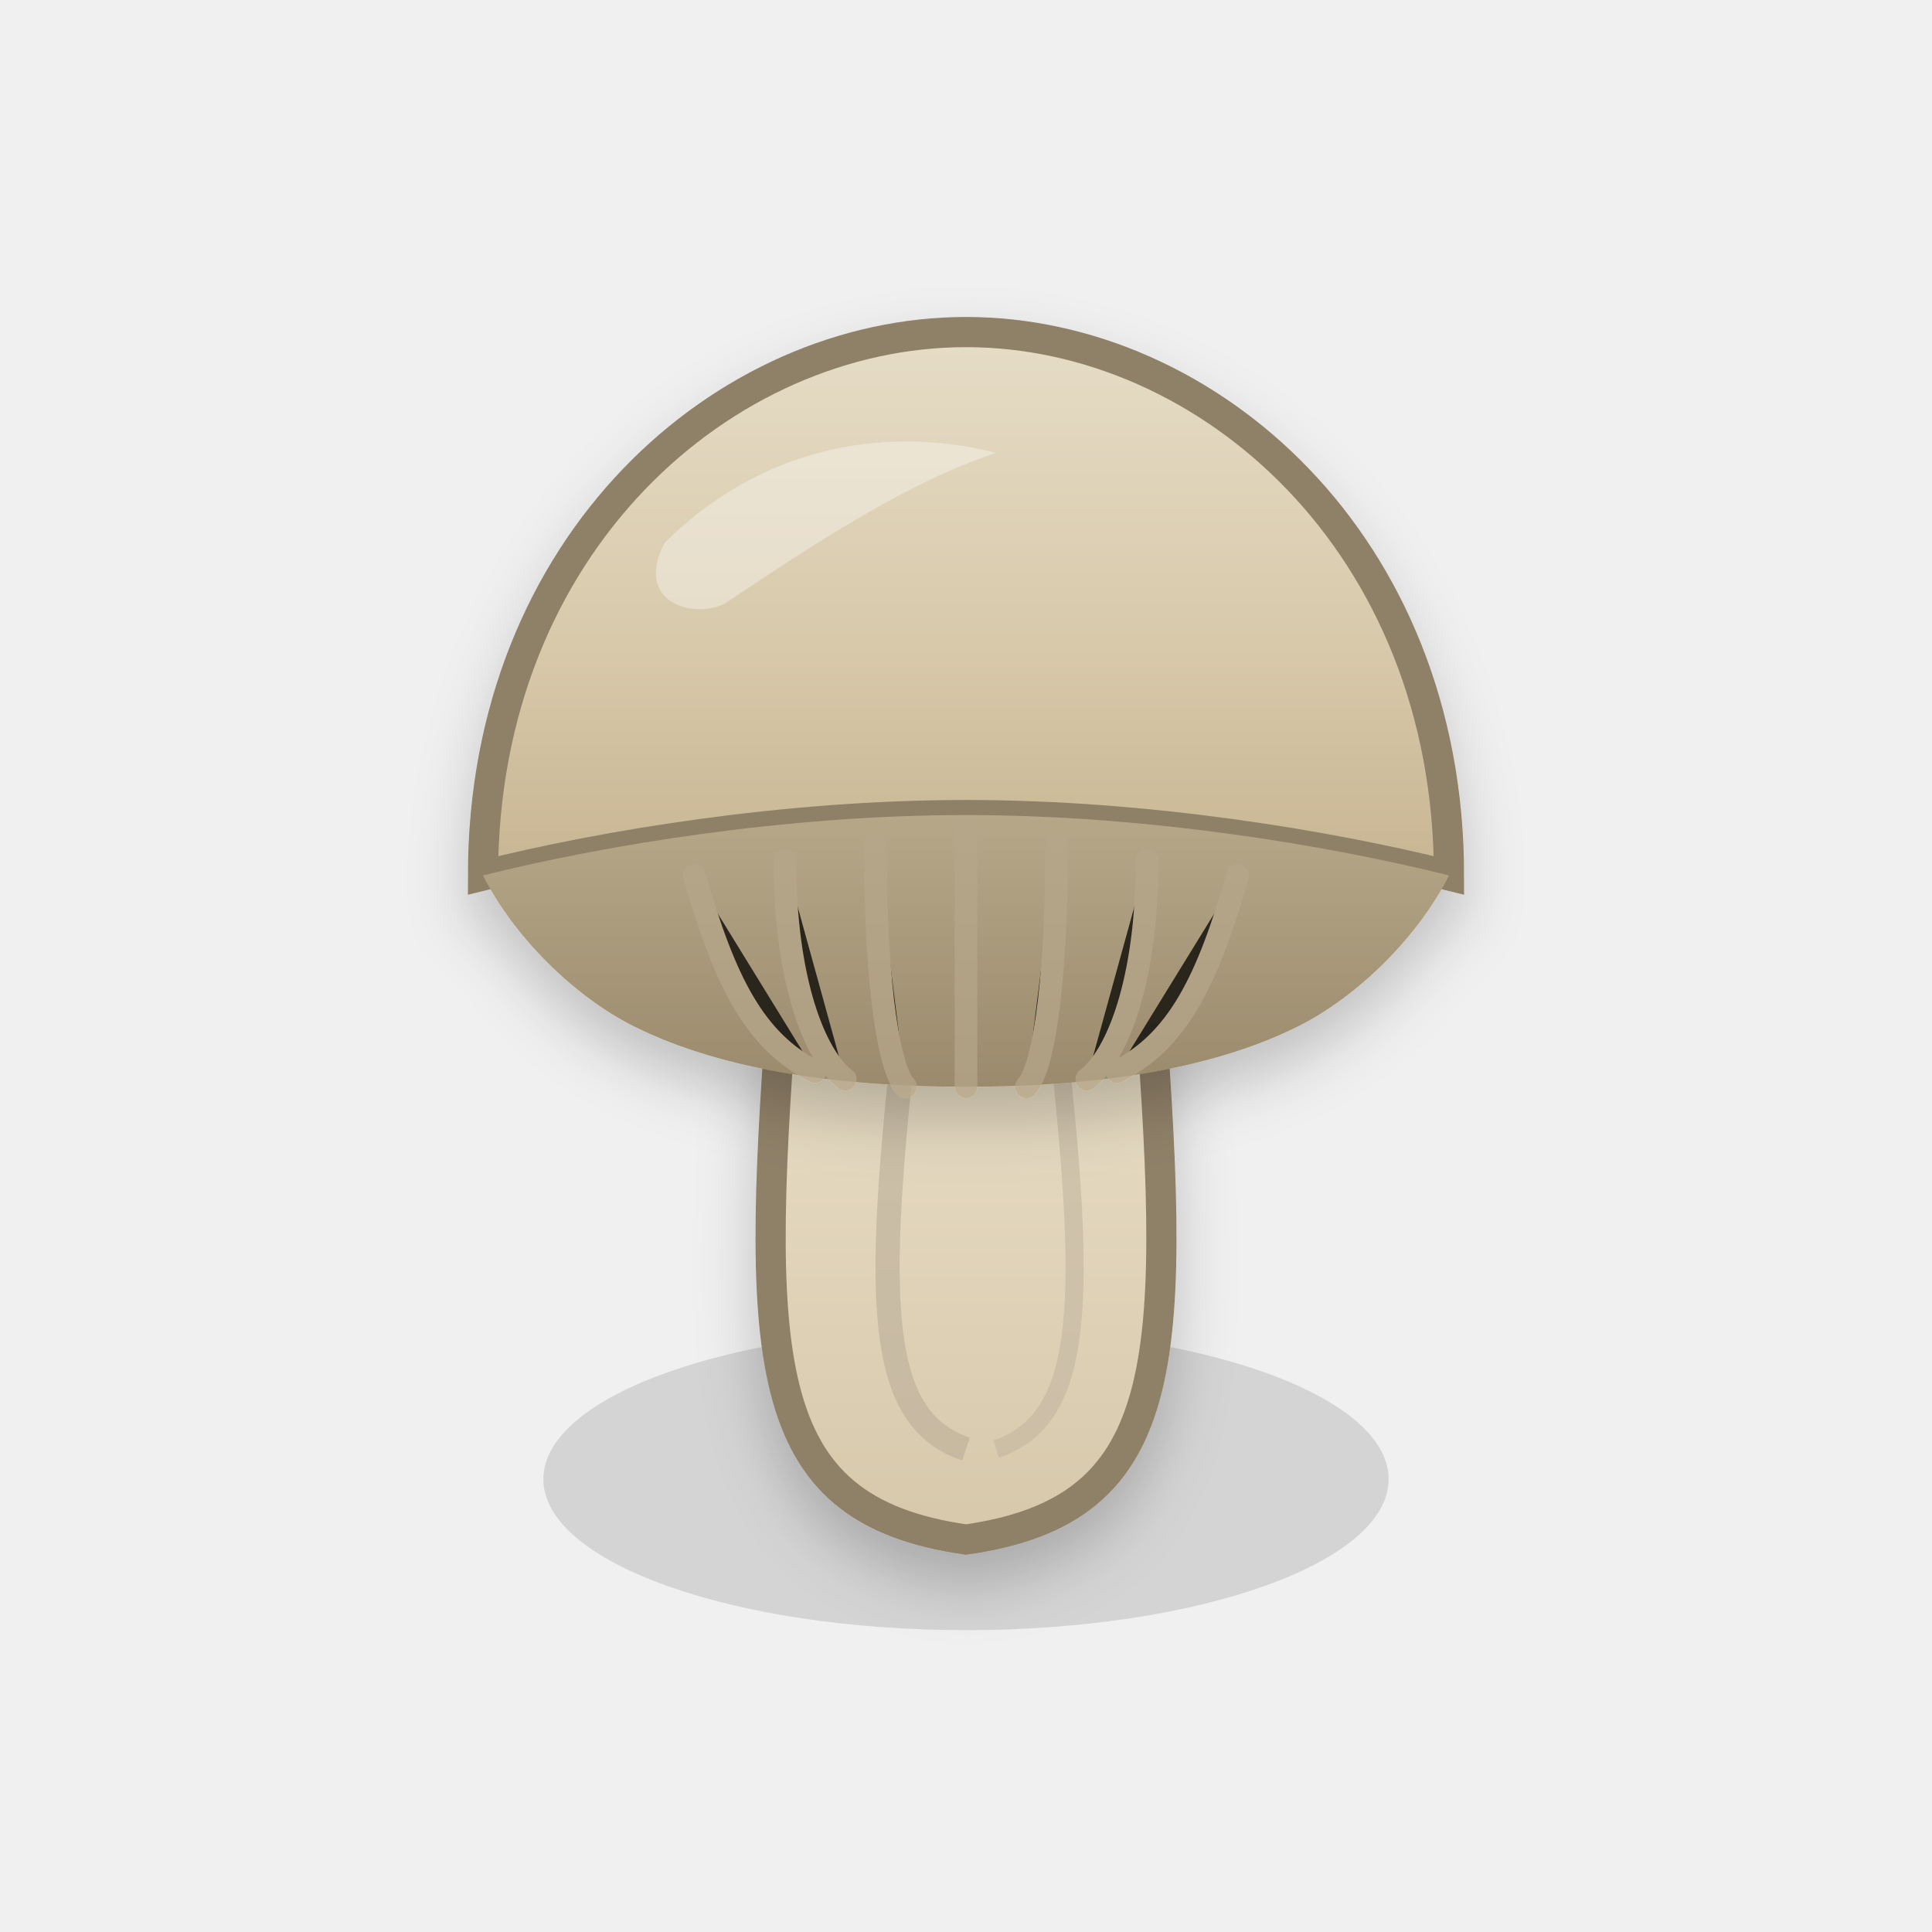
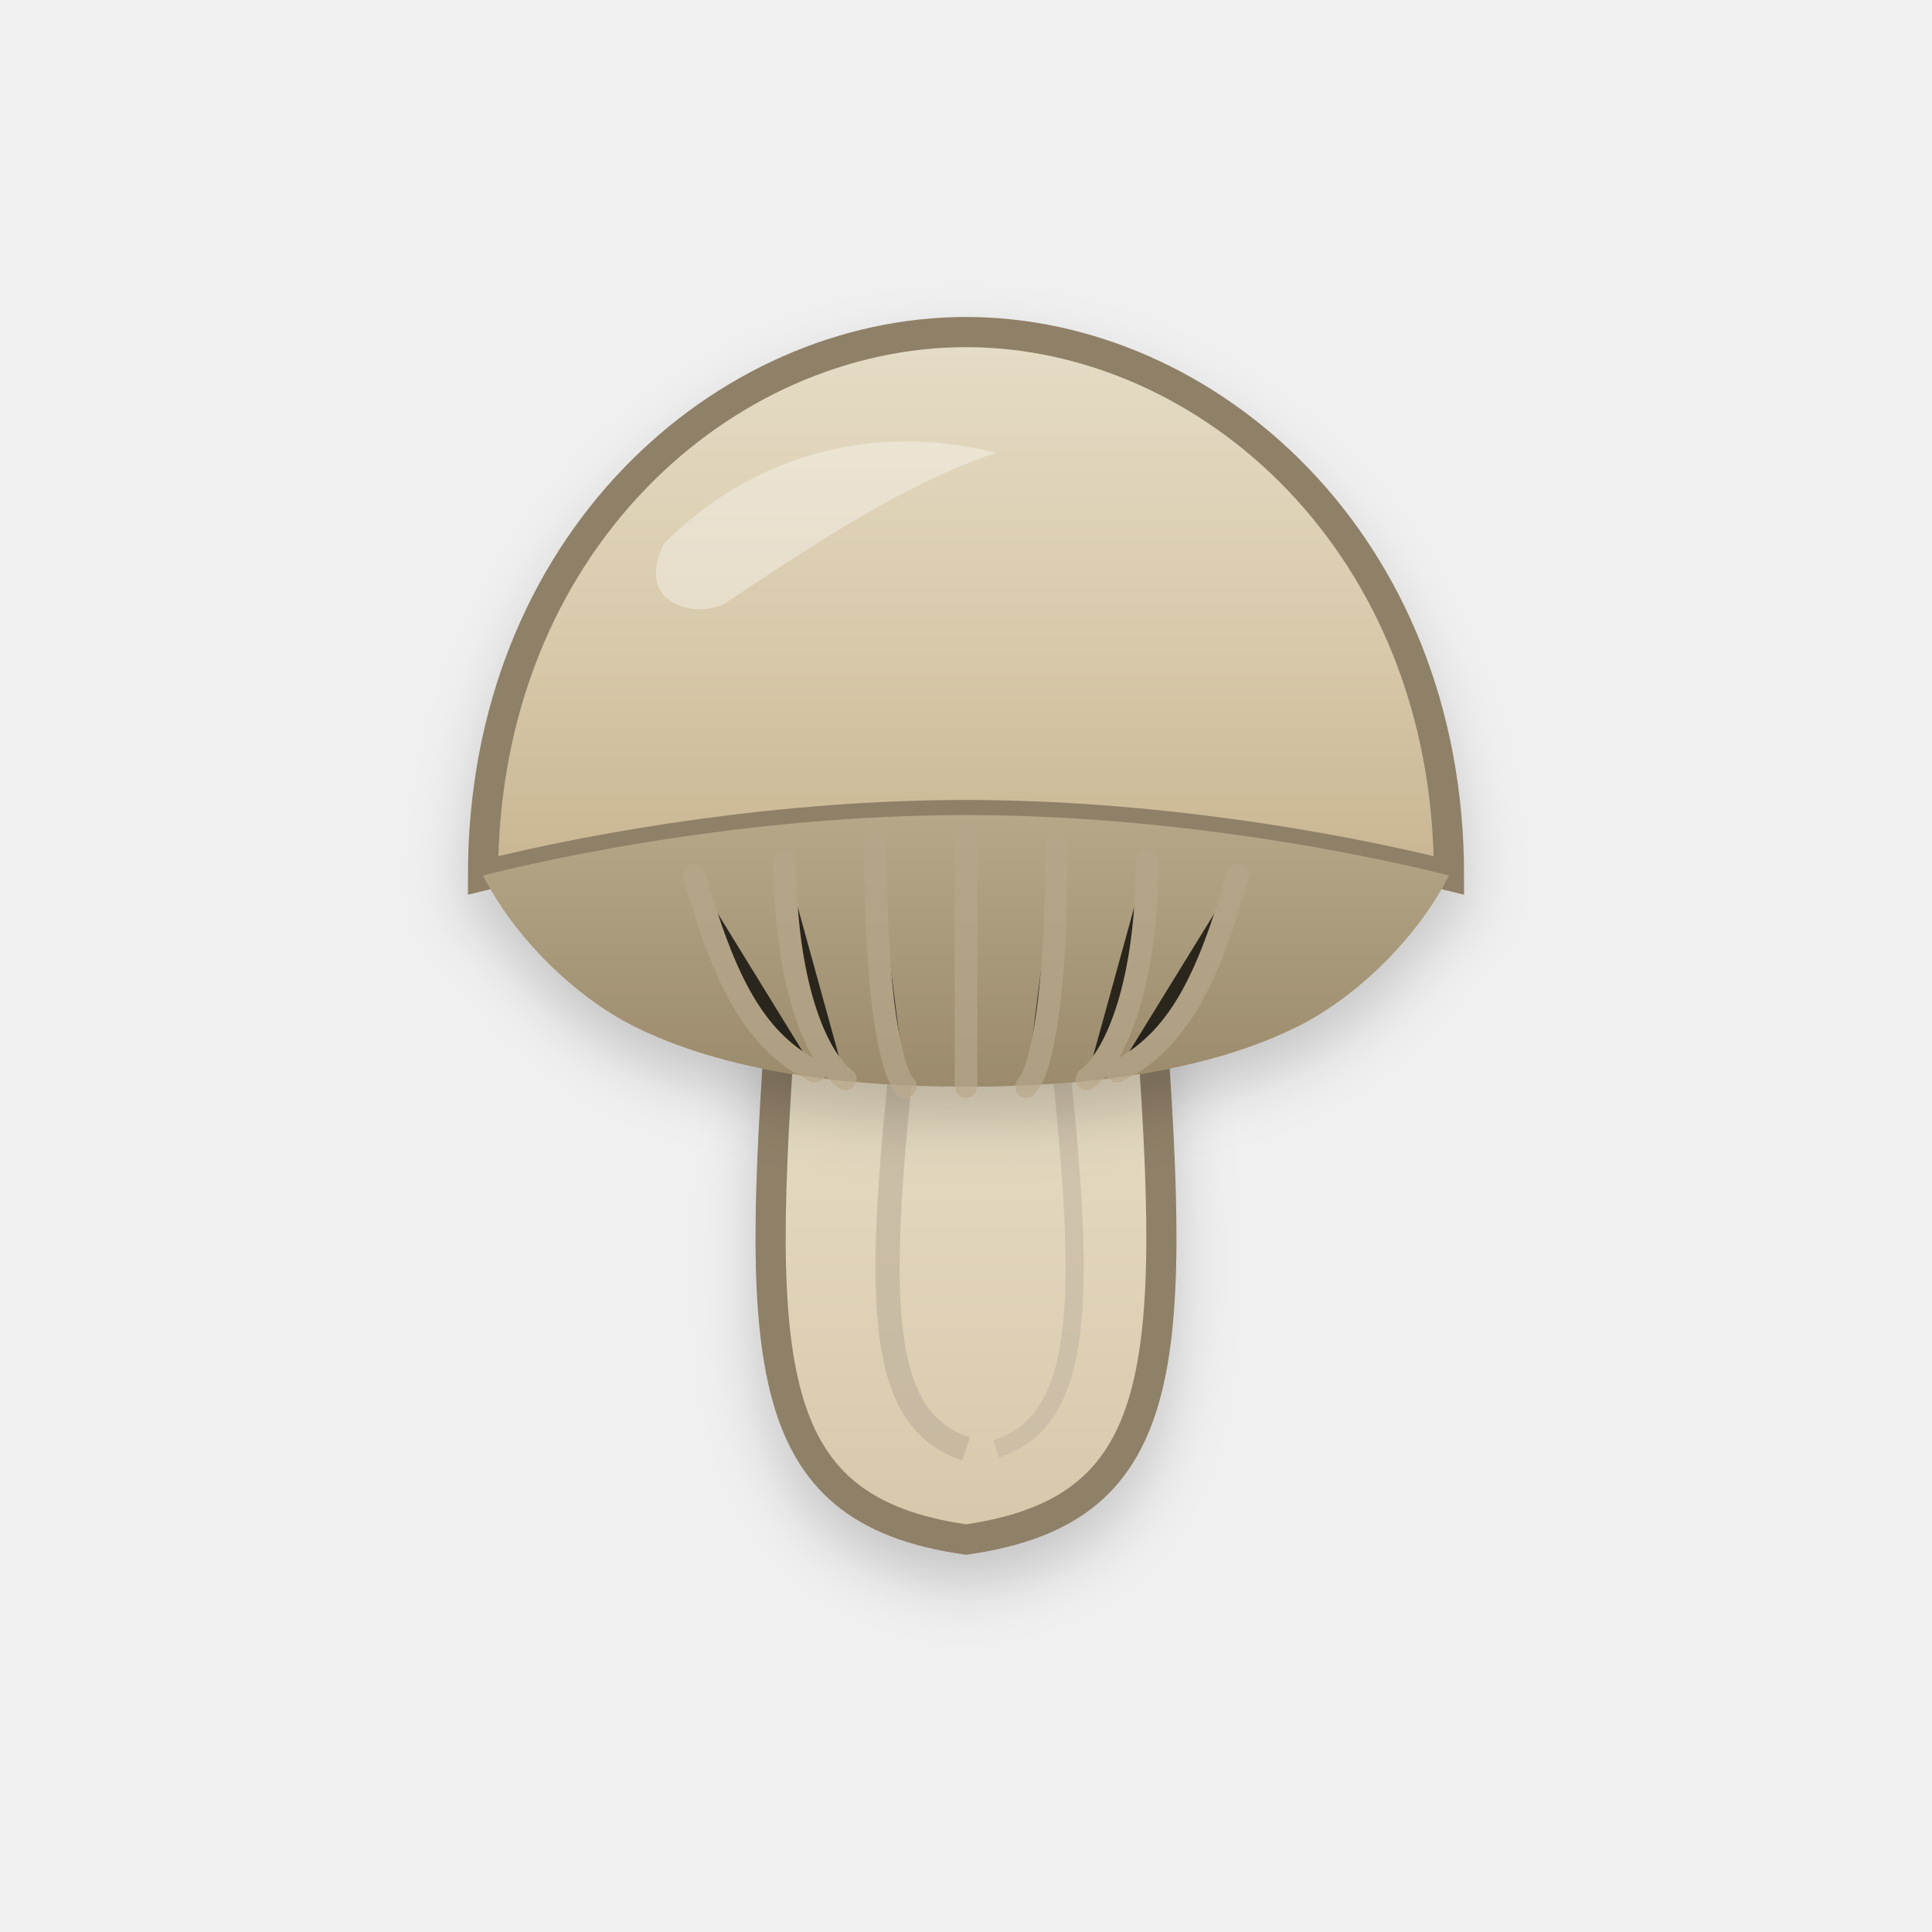
<svg xmlns="http://www.w3.org/2000/svg" width="128" height="128" viewBox="0 0 128 128">
  <defs>
    <linearGradient id="capGrad" x1="0" y1="0" x2="0" y2="1">
      <stop offset="0%" stop-color="#E6DDC7" />
      <stop offset="60%" stop-color="#D7C8A9" />
      <stop offset="100%" stop-color="#C8B592" />
    </linearGradient>
    <linearGradient id="rimGrad" x1="0" y1="0" x2="0" y2="1">
      <stop offset="0%" stop-color="#B6A789" />
      <stop offset="100%" stop-color="#9B8B6C" />
    </linearGradient>
    <linearGradient id="stemGrad" x1="0" y1="0" x2="0" y2="1">
      <stop offset="0%" stop-color="#E9DFC8" />
      <stop offset="100%" stop-color="#D7C8AB" />
    </linearGradient>
    <filter id="drop" x="-20%" y="-20%" width="140%" height="140%">
-       <feDropShadow dx="0" dy="2" stdDeviation="2" flood-color="#000" flood-opacity="0.2" />
+       <feDropShadow dx="0" dy="2" stdDeviation="2" flood-color="#000" flood-opacity="0.18" />
    </filter>
  </defs>
-   <ellipse cx="64" cy="98" rx="28" ry="10" fill="#000" opacity="0.12" />
  <g filter="url(#drop)">
    <path d="M52 64 C50 90, 50 100, 64 102 C78 100, 78 90, 76 64 Z" fill="url(#stemGrad)" stroke="#8F8067" stroke-width="2" />
    <path d="M60 68 C58 86, 58 94, 64 96" fill="none" stroke="#BBAE97" stroke-width="1.6" opacity="0.6" />
    <path d="M70 68 C72 86, 72 94, 66 96" fill="none" stroke="#C3B6A0" stroke-width="1.2" opacity="0.6" />
  </g>
  <g filter="url(#drop)">
    <path d="M32 58 C32 36, 48 22, 64 22 C80 22, 96 36, 96 58 C88 56, 76 54, 64 54 C52 54, 40 56, 32 58 Z" fill="url(#capGrad)" stroke="#8F8067" stroke-width="2" />
    <path d="M32 58 C40 56, 52 54, 64 54 C76 54, 88 56, 96 58 C94 62, 90 66, 86 68 C80 71, 72 72, 64 72 C56 72, 48 71, 42 68 C38 66, 34 62, 32 58 Z" fill="url(#rimGrad)" />
    <g stroke="#B6A689" stroke-width="1.5" stroke-linecap="round" opacity="0.75">
      <path d="M64 55 C64 68,64 72,64 72" />
      <path d="M58 56 C58 66,59 71,60 72" />
      <path d="M70 56 C70 66,69 71,68 72" />
      <path d="M52 57 C52 65,54 70,56 71.5" />
      <path d="M76 57 C76 65,74 70,72 71.5" />
      <path d="M46 58 C48 65,50 69,54 71" />
      <path d="M82 58 C80 65,78 69,74 71" />
    </g>
    <path d="M44 36 C50 30, 58 28, 66 30 C60 32, 54 36, 48 40 C46 41, 42 40, 44 36 Z" fill="#FFFFFF" opacity="0.35" />
  </g>
</svg>
